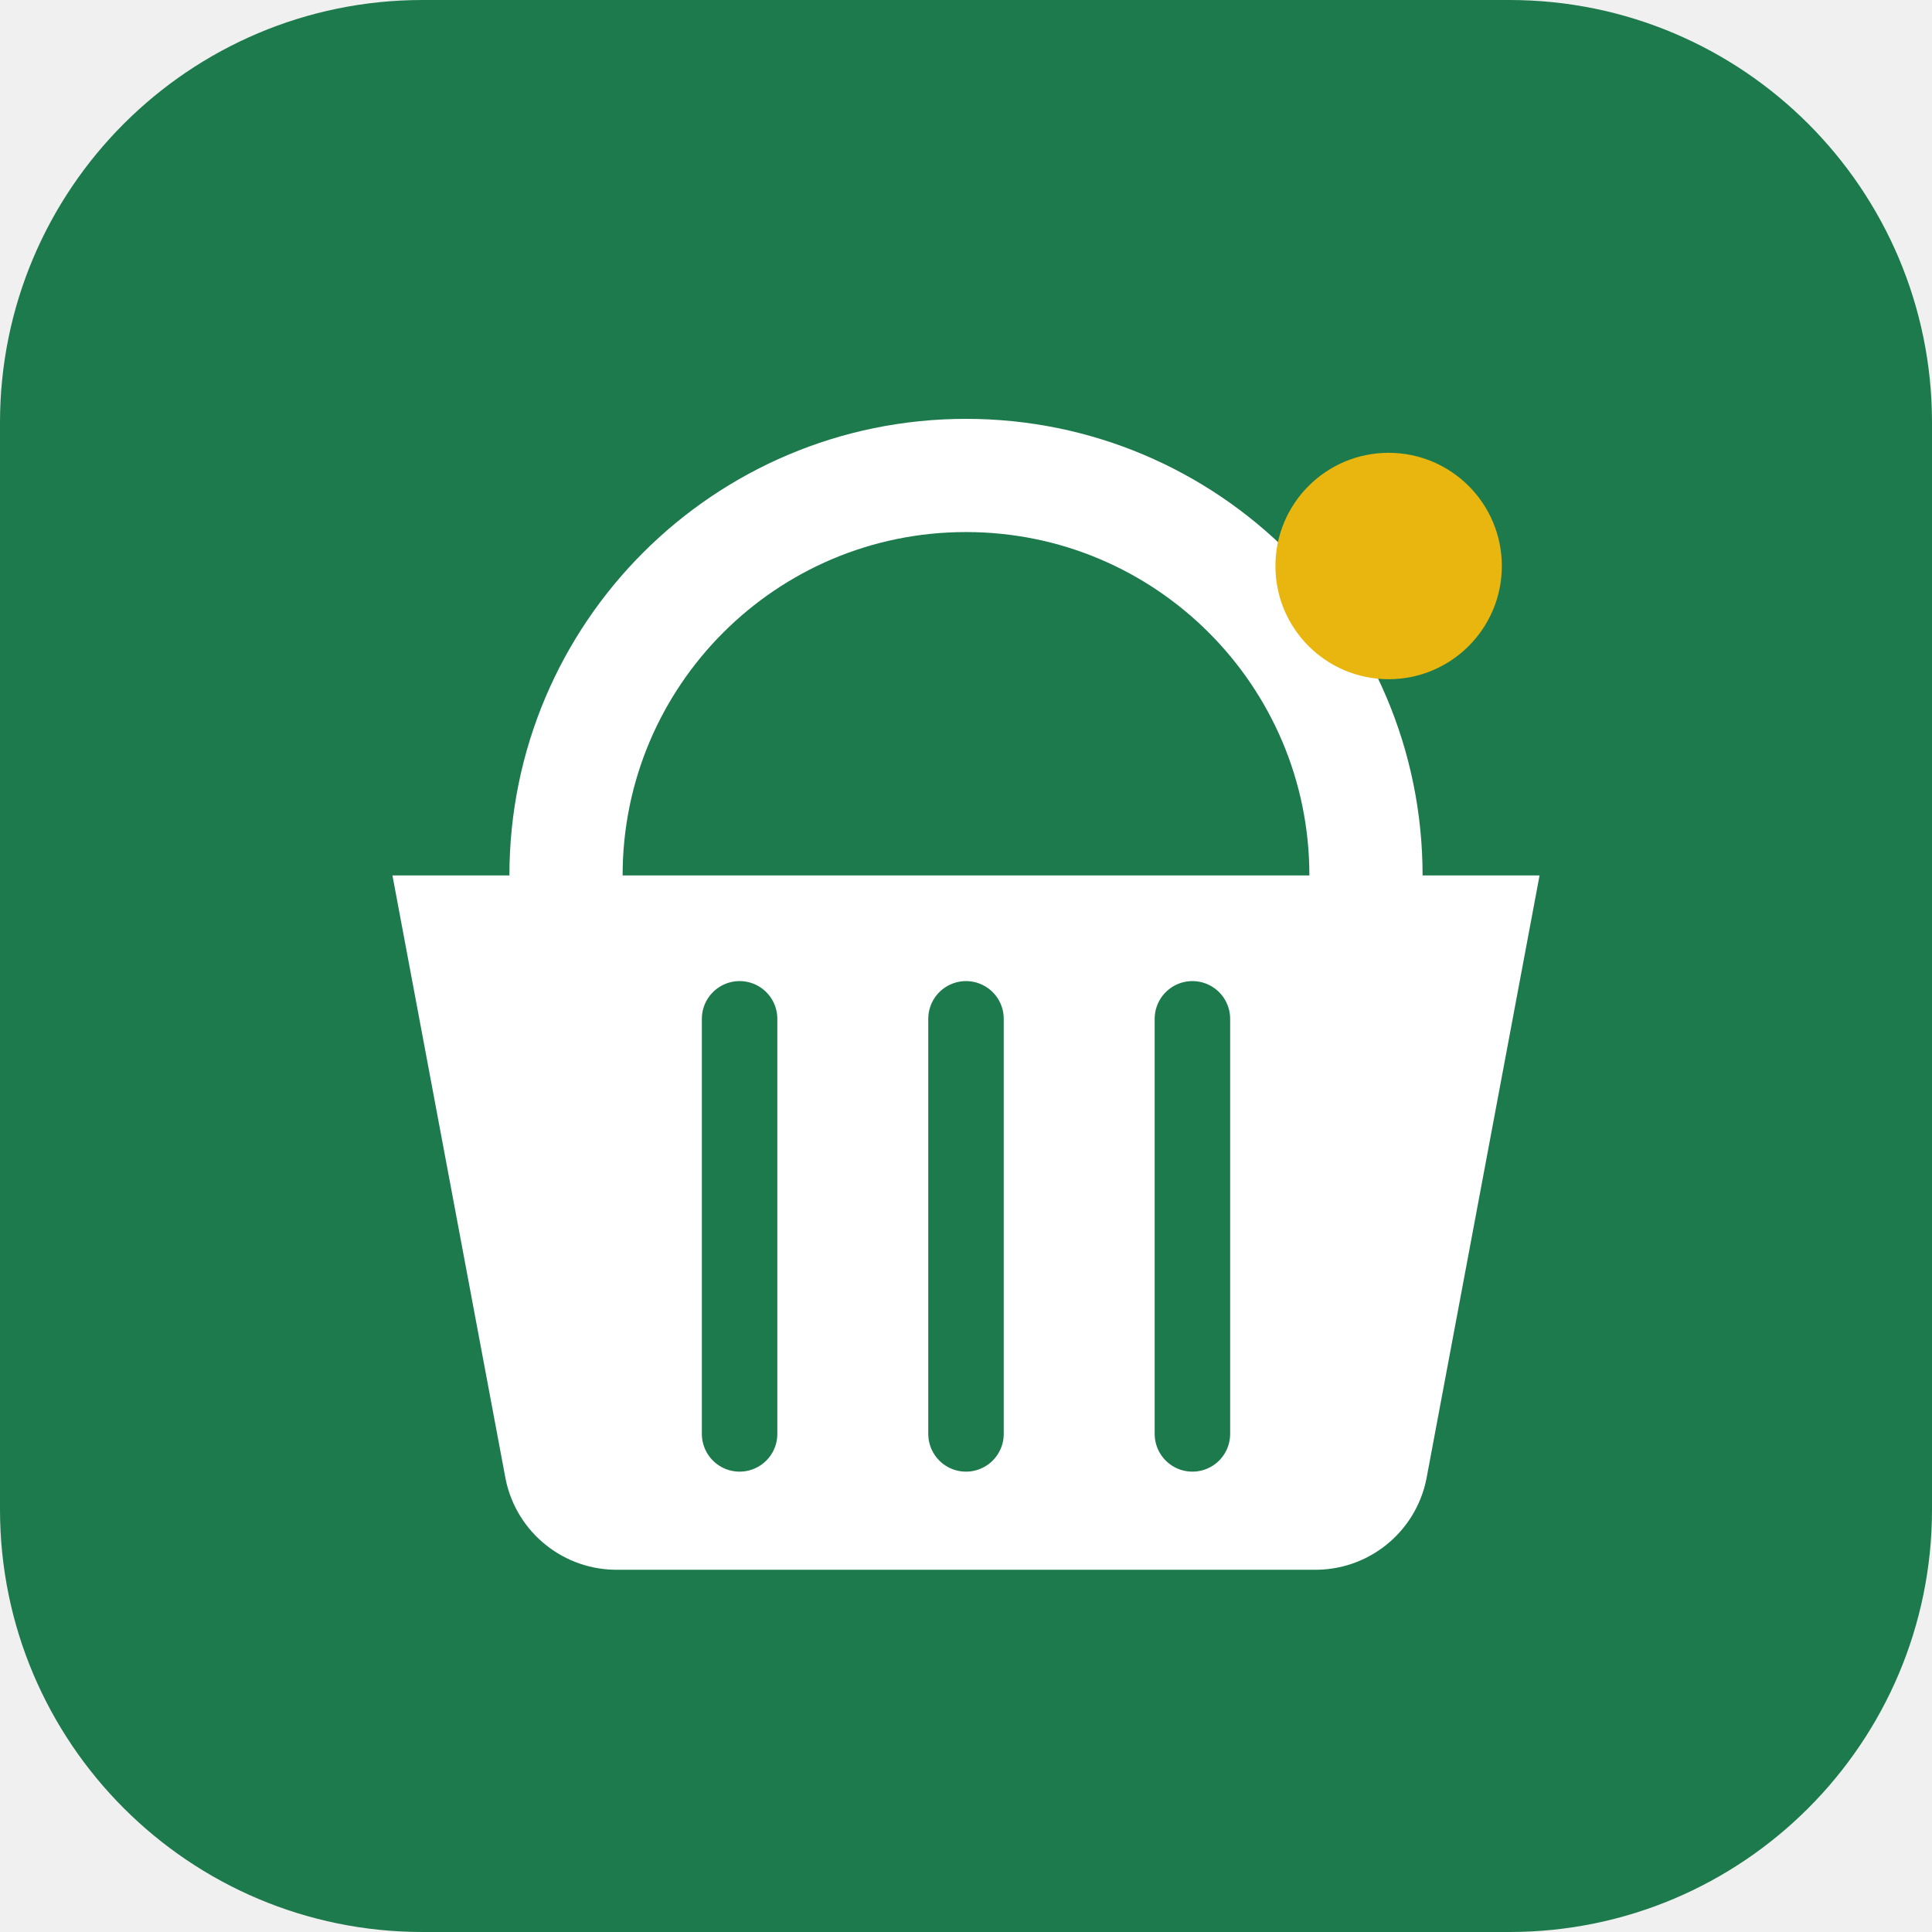
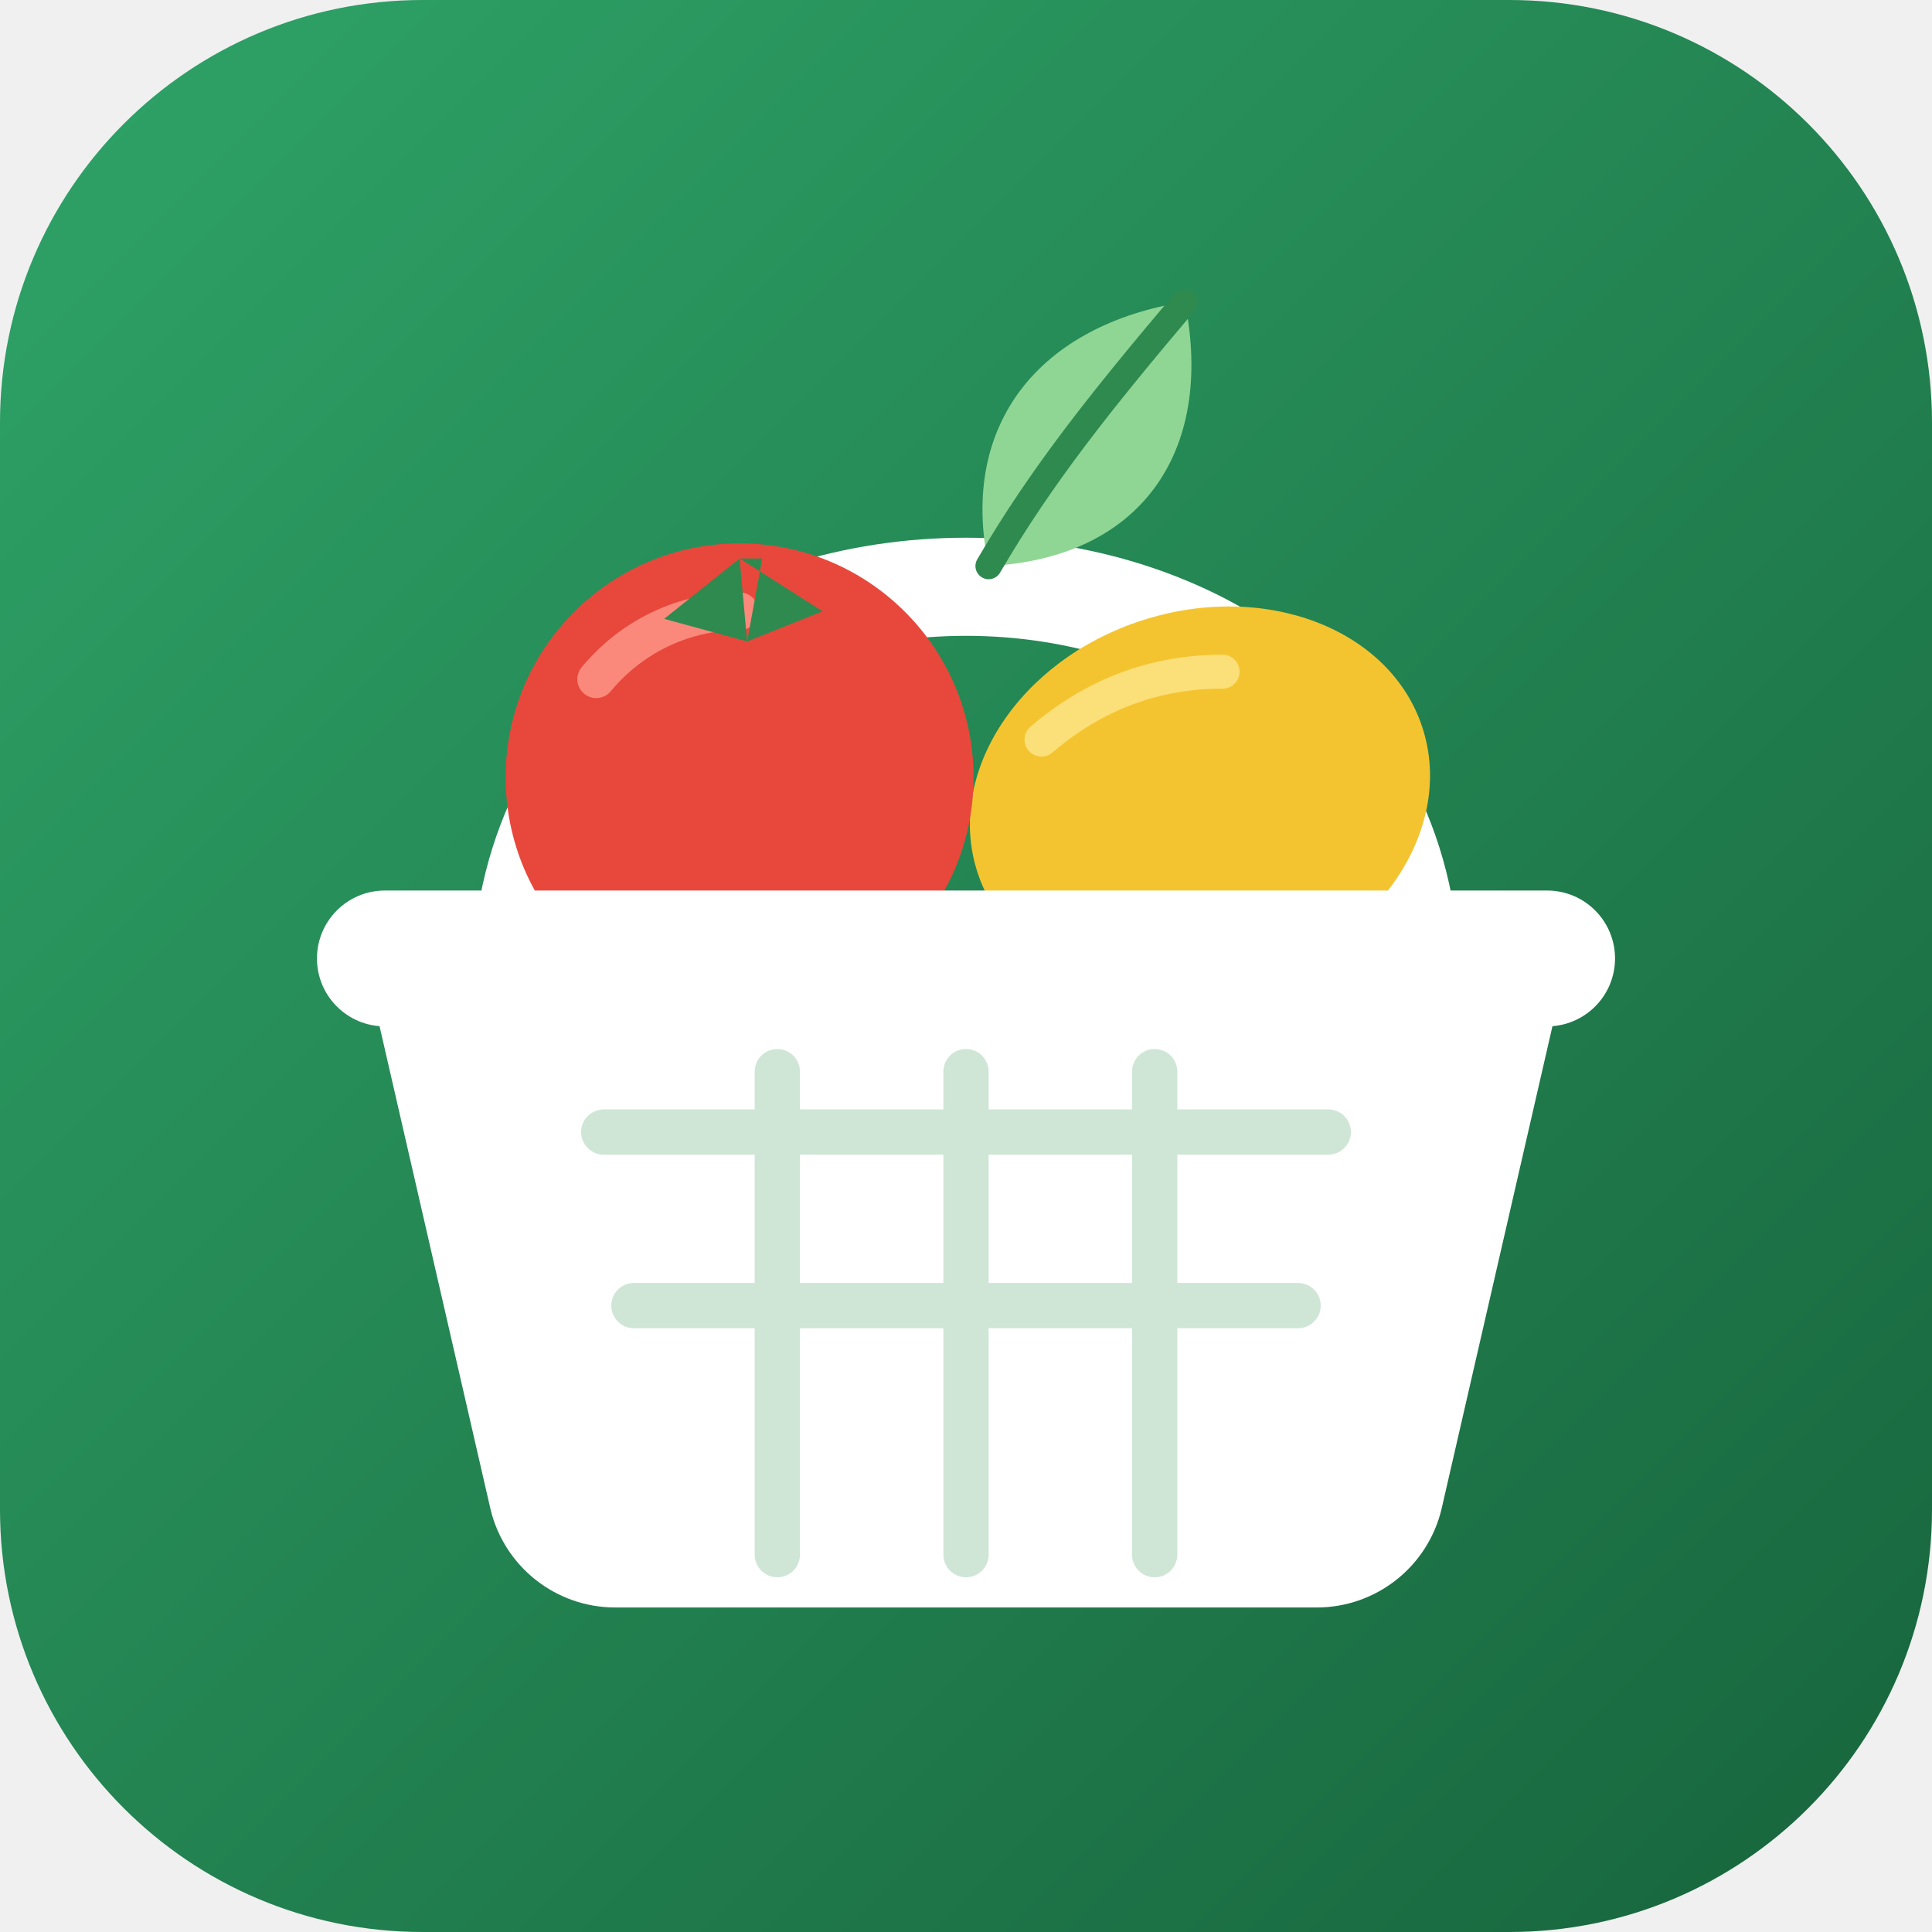
<svg xmlns="http://www.w3.org/2000/svg" viewBox="0 0 512 512">
-   <rect width="512" height="512" rx="112" fill="#1d7a4c" />
-   <path d="M150 232a106 106 0 0 1 212 0" fill="none" stroke="#fff" stroke-width="30" stroke-linecap="round" />
-   <path d="M104 232h304l-30 160a30 30 0 0 1-30 24H164a30 30 0 0 1-30-24z" fill="#fff" />
-   <path d="M196 270v110M256 270v110M316 270v110" stroke="#1d7a4c" stroke-width="20" stroke-linecap="round" />
-   <circle cx="368" cy="150" r="30" fill="#e9b50f" />
+   <defs>
+     <linearGradient id="g" x1="0" y1="0" x2="1" y2="1">
+       <stop offset="0" stop-color="#2fa468" />
+       <stop offset="1" stop-color="#17643c" />
+     </linearGradient>
+   </defs>
+   <rect width="512" height="512" rx="112" fill="url(#g)" />
+   <g>
+     <path d="M138 262C138 120 374 120 374 262" fill="none" stroke="#fff" stroke-width="26" stroke-linecap="round" />
+     <path d="M262 150c-8-38 14-64 52-70 8 40-12 68-52 70z" fill="#8fd694" />
+     <path d="M262 150c14-24 30-44 52-70" fill="none" stroke="#2f8a4f" stroke-width="7" stroke-linecap="round" />
+     <ellipse cx="318" cy="212" rx="62" ry="50" transform="rotate(-18 318 212)" fill="#f4c430" />
+     <path d="M276 196c14-12 30-18 48-18" fill="none" stroke="#fde68a" stroke-width="9" stroke-linecap="round" opacity=".8" />
+     <circle cx="196" cy="206" r="62" fill="#e8483b" />
+     <path d="M158 180c10-12 24-18 38-18" fill="none" stroke="#ff9a8c" stroke-width="10" stroke-linecap="round" opacity=".8" />
+     <path d="M196 148l-20 16 22 6 4-22zM196 148l22 14-20 8z" fill="#2f8a4f" />
+     <path d="M96 252h320l-34 148a34 34 0 0 1-33 26H163a34 34 0 0 1-33-26z" fill="#fff" />
+     <rect x="84" y="236" width="344" height="36" rx="18" fill="#fff" />
+     <path d="M160 300h192M168 346h176" stroke="#cfe6d6" stroke-width="12" stroke-linecap="round" />
+     <path d="M206 284v128M256 284v128M306 284v128" stroke="#cfe6d6" stroke-width="12" stroke-linecap="round" />
+   </g>
</svg>
